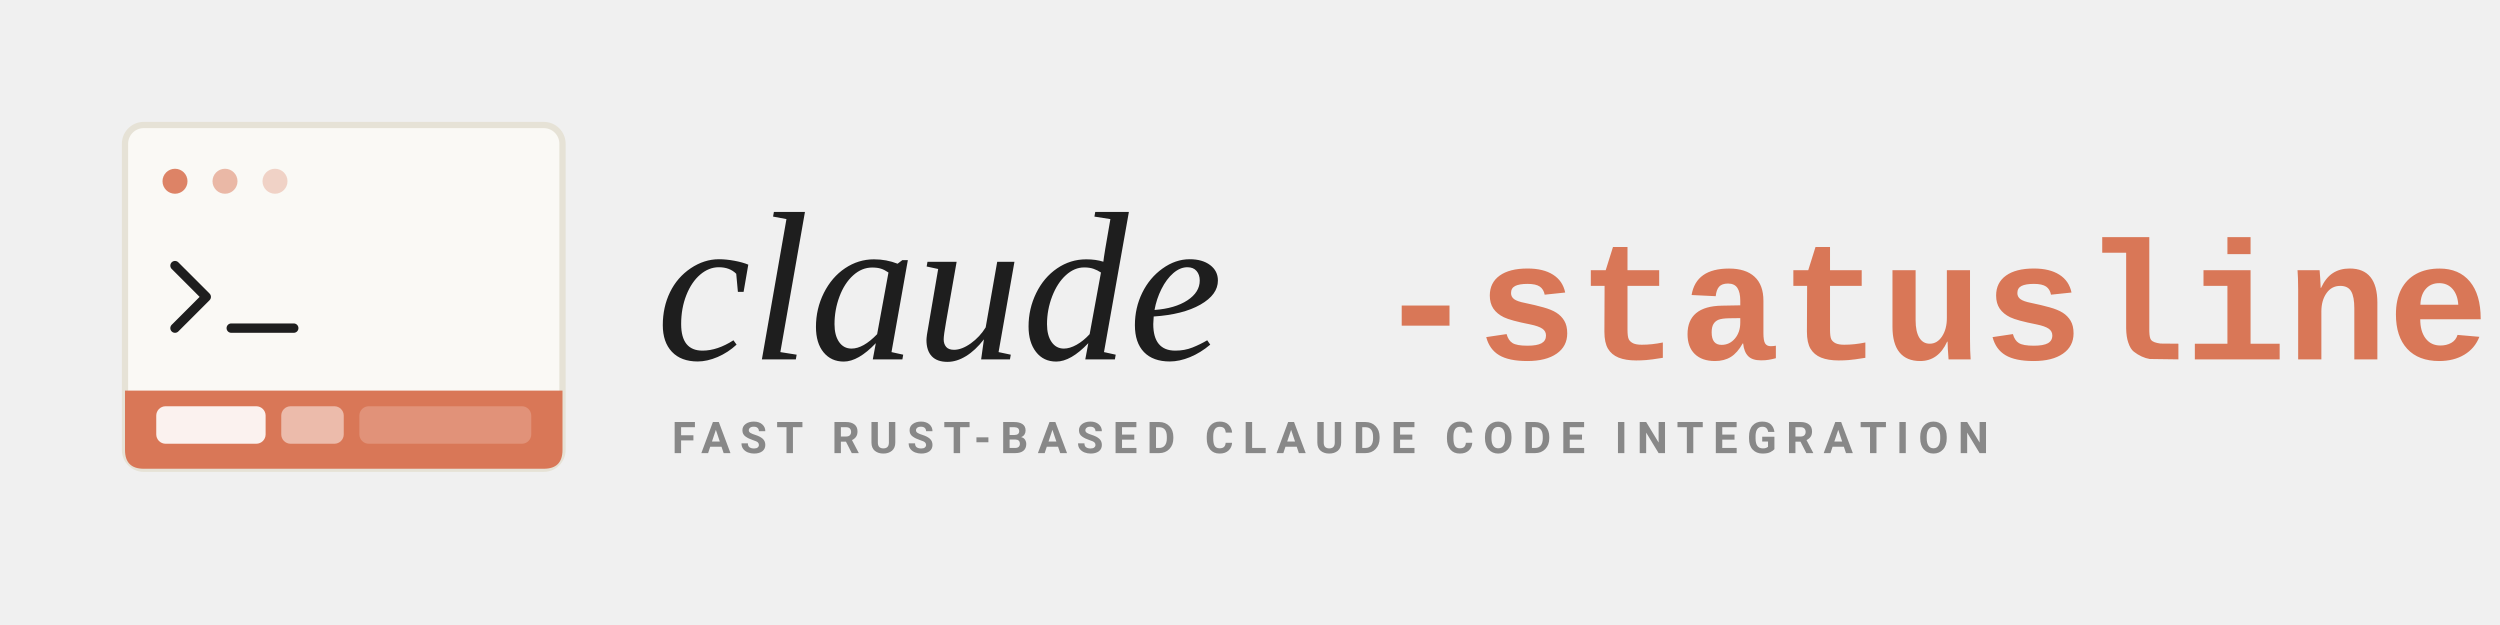
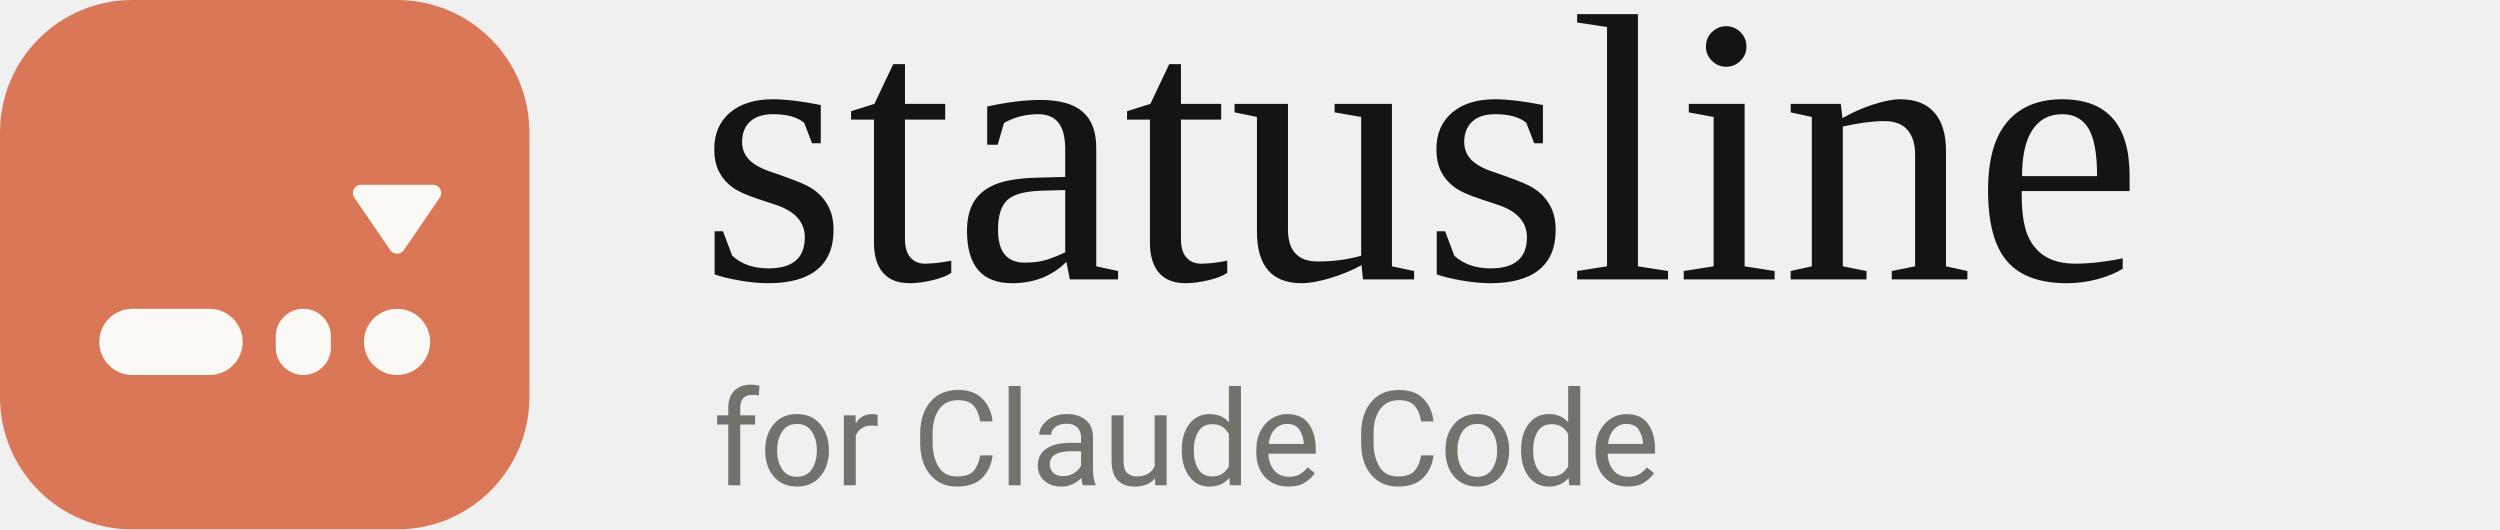
- <svg xmlns="http://www.w3.org/2000/svg" viewBox="0 0 800 200" width="100%">
-   <style>
-     .claude-text { font-family: 'Georgia', 'Times New Roman', serif; font-size: 68px; fill: #1e1e1e; font-style: italic; }
-     .status-text { font-family: 'Fira Code', 'JetBrains Mono', 'Courier New', monospace; font-size: 54px; fill: #D97757; font-weight: 600; }
-     .subtext { font-family: -apple-system, BlinkMacSystemFont, 'Segoe UI', Roboto, sans-serif; font-size: 14px; fill: #888; letter-spacing: 3px; font-weight: 600; }
-     .term-box { fill: #FAF9F5; stroke: #E6E2D6; stroke-width: 2px; }
-     .term-dots { fill: #D97757; }
-     .term-prompt { stroke: #1e1e1e; }
-     .term-bar { fill: #D97757; }
-   </style>
-   <g transform="translate(40, 40)">
-     <rect x="0" y="0" width="140" height="110" rx="6" class="term-box" />
-     <circle cx="16" cy="18" r="4" class="term-dots" opacity="0.9" />
-     <circle cx="32" cy="18" r="4" class="term-dots" opacity="0.5" />
-     <circle cx="48" cy="18" r="4" class="term-dots" opacity="0.3" />
-     <path d="M 16 45 L 26 55 L 16 65" fill="none" class="term-prompt" stroke-width="3" stroke-linecap="round" stroke-linejoin="round" />
-     <line x1="34" y1="65" x2="54" y2="65" class="term-prompt" stroke-width="3" stroke-linecap="round" />
-     <path d="M 0 85 L 140 85 L 140 104 Q 140 110 134 110 L 6 110 Q 0 110 0 104 Z" class="term-bar" />
-     <rect x="10" y="90" width="35" height="12" rx="3" fill="#fff" opacity="0.9" />
-     <rect x="50" y="90" width="20" height="12" rx="3" fill="#fff" opacity="0.5" />
-     <rect x="75" y="90" width="55" height="12" rx="3" fill="#fff" opacity="0.2" />
+ <svg xmlns="http://www.w3.org/2000/svg" viewBox="0 0 340 72" width="340" height="72" role="img" aria-label="statusline for Claude Code">
+   <g transform="scale(1.5)">
+     <rect width="48" height="48" rx="12" fill="#D97757" />
+     <rect x="9" y="28" width="13" height="6" rx="3" fill="#FAF9F5" />
+     <rect x="25" y="28" width="5" height="6" rx="2.5" fill="#FAF9F5" />
+     <circle cx="36" cy="31" r="3" fill="#FAF9F5" />
+     <path d="M32.75 17.5h6.5l-3.25 4.75z" fill="#FAF9F5" stroke="#FAF9F5" stroke-width="1.5" stroke-linejoin="round" />
  </g>
-   <text x="210" y="115" class="claude-text">claude</text>
-   <text x="440" y="115" class="status-text">-statusline</text>
-   <text x="215" y="145" class="subtext">FAST RUST-BASED CLAUDE CODE INTEGRATION</text>
+   <text x="95" y="38" font-family="'Anthropic Serif', Georgia, 'Times New Roman', Times, serif" font-size="52" font-weight="500" fill="#141413">statusline</text>
+   <text x="97" y="66" font-family="'Anthropic Sans', system-ui, 'Segoe UI', Roboto, Helvetica, Arial, sans-serif" font-size="18" fill="#73726C">for Claude Code</text>
</svg>
